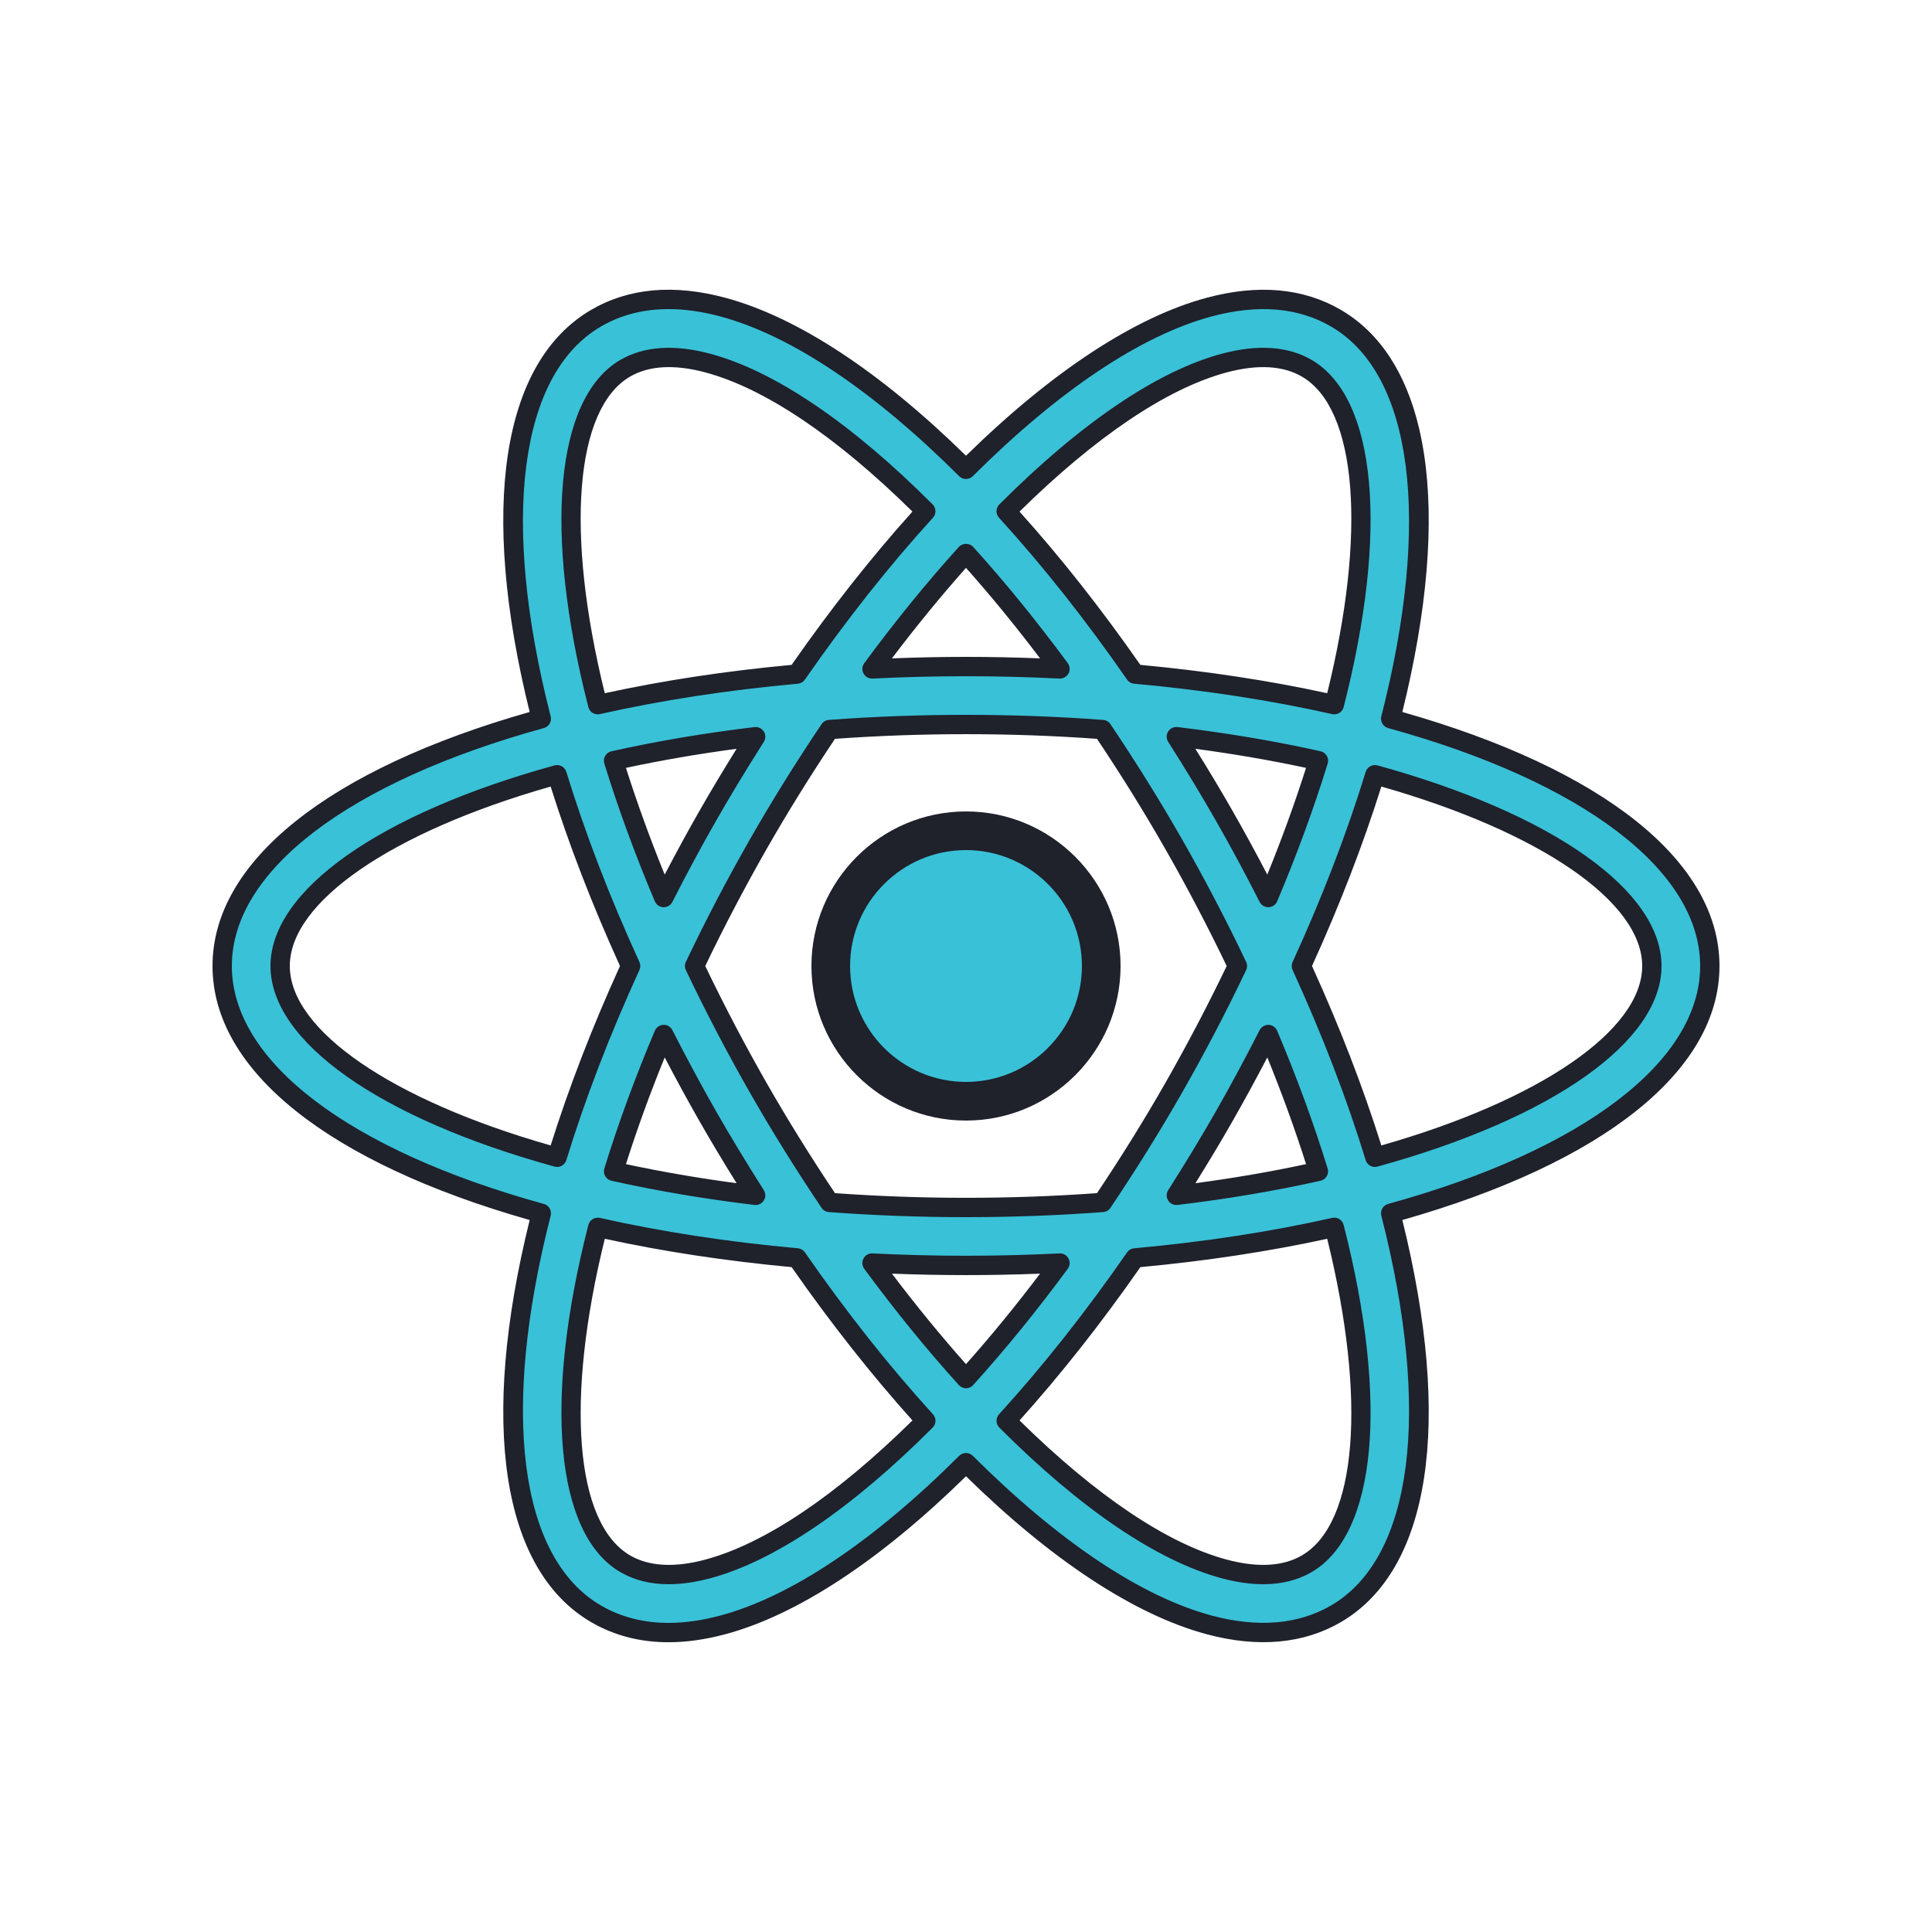
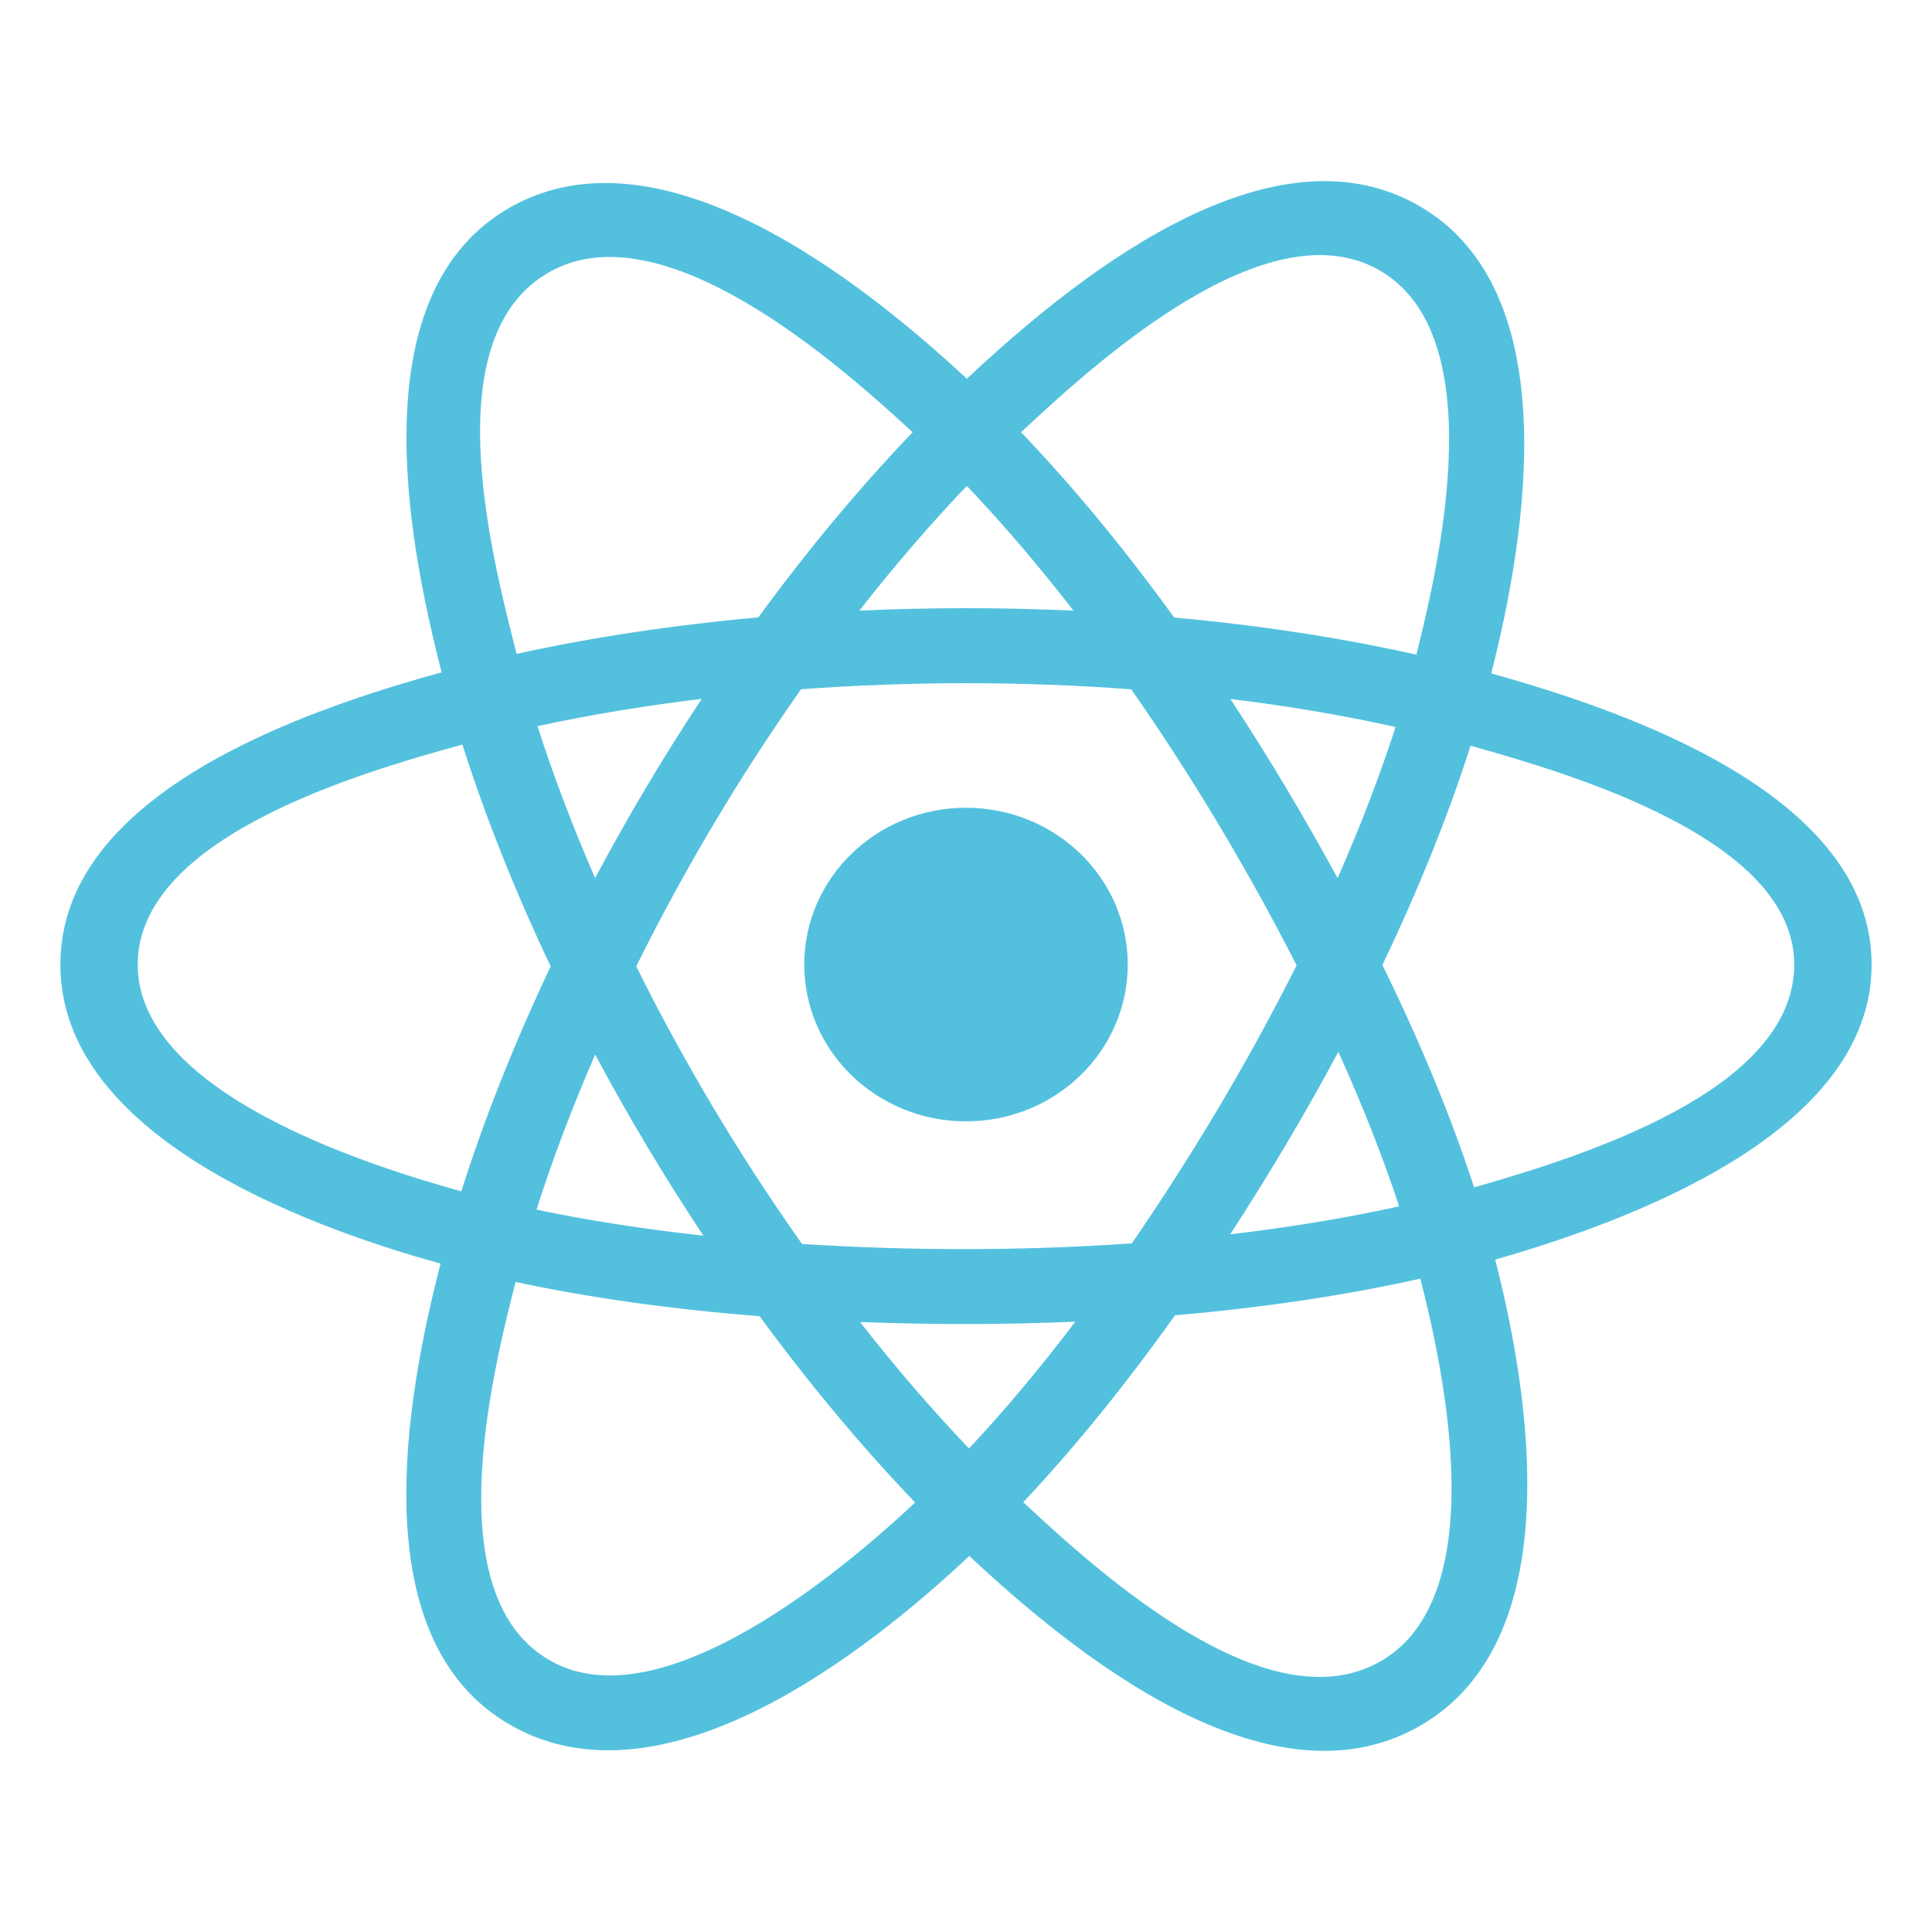
- <svg xmlns="http://www.w3.org/2000/svg" viewBox="0 0 100 100" width="480px" height="480px">
-   <circle cx="50" cy="50" r="7" fill="#39c1d7" />
-   <path fill="#1f212b" d="M50,58c-4.411,0-8-3.589-8-8s3.589-8,8-8s8,3.589,8,8S54.411,58,50,58z M50,44c-3.309,0-6,2.691-6,6 s2.691,6,6,6s6-2.691,6-6S53.309,44,50,44z" />
-   <path fill="#39c1d7" d="M88.5,50c0-5.376-6.474-10.029-16.518-12.798c2.582-10.096,1.787-18.035-2.827-20.729 c-1.82-1.063-4.028-1.257-6.562-0.579C58.775,16.916,54.4,19.904,50,24.293c-4.4-4.389-8.775-7.376-12.593-8.399 c-2.534-0.679-4.742-0.484-6.562,0.579c-4.614,2.694-5.409,10.632-2.827,20.729C17.974,39.971,11.5,44.624,11.5,50 s6.474,10.029,16.518,12.799c-2.582,10.096-1.787,18.035,2.827,20.729c1.112,0.649,2.368,0.976,3.756,0.975 c0.883,0,1.82-0.132,2.806-0.396c3.818-1.023,8.193-4.01,12.593-8.399c4.4,4.389,8.775,7.376,12.593,8.399 c0.986,0.264,1.923,0.396,2.806,0.396c1.388,0,2.644-0.325,3.756-0.975c4.614-2.694,5.408-10.633,2.827-20.729 C82.026,60.029,88.5,55.376,88.5,50z M63.369,18.791c0.725-0.193,1.397-0.291,2.016-0.291c0.86,0,1.616,0.188,2.257,0.563 c3.092,1.806,3.723,8.42,1.42,17.411c-3.173-0.714-6.635-1.251-10.314-1.583c-2.159-3.113-4.405-5.947-6.668-8.429 C56.098,22.435,60.04,19.683,63.369,18.791z M60.755,56.299c-1.179,2.066-2.42,4.045-3.693,5.939C54.802,62.407,52.446,62.5,50,62.5 s-4.802-0.093-7.061-0.262c-1.273-1.894-2.514-3.873-3.693-5.939c-1.219-2.136-2.313-4.24-3.293-6.298 c0.98-2.058,2.074-4.162,3.293-6.299c1.18-2.067,2.42-4.046,3.694-5.94C45.199,37.593,47.554,37.5,50,37.5s4.801,0.093,7.061,0.262 c1.273,1.894,2.514,3.874,3.694,5.94c1.219,2.136,2.313,4.24,3.293,6.299C63.068,52.059,61.974,54.163,60.755,56.299z M65.644,53.545c1.041,2.461,1.901,4.83,2.597,7.082c-2.275,0.507-4.731,0.93-7.354,1.243c0.842-1.326,1.672-2.682,2.473-4.085 C64.171,56.366,64.928,54.951,65.644,53.545z M50,71.357c-1.636-1.809-3.269-3.812-4.864-5.979C46.728,65.455,48.348,65.5,50,65.5 s3.272-0.045,4.864-0.122C53.269,67.544,51.636,69.547,50,71.357z M39.112,61.87c-2.622-0.313-5.079-0.736-7.354-1.243 c0.696-2.252,1.556-4.622,2.597-7.082c0.716,1.406,1.474,2.821,2.284,4.24C37.441,59.189,38.27,60.545,39.112,61.87z M34.356,46.456 c-1.041-2.461-1.902-4.831-2.597-7.084c2.275-0.507,4.732-0.93,7.355-1.243c-0.843,1.326-1.672,2.683-2.473,4.086 C35.829,43.635,35.072,45.05,34.356,46.456z M50,28.644c1.636,1.809,3.269,3.812,4.864,5.979C53.272,34.545,51.652,34.5,50,34.5 s-3.272,0.045-4.864,0.122C46.731,32.456,48.364,30.453,50,28.644z M63.36,42.216c-0.801-1.404-1.631-2.76-2.473-4.086 c2.623,0.313,5.079,0.736,7.355,1.243c-0.696,2.253-1.556,4.622-2.597,7.084C64.928,45.05,64.171,43.635,63.36,42.216z M32.358,19.063C33,18.688,33.754,18.5,34.615,18.5c0.618,0,1.292,0.098,2.016,0.291c3.329,0.892,7.271,3.643,11.289,7.67 c-2.263,2.482-4.509,5.317-6.668,8.429c-3.679,0.332-7.142,0.869-10.314,1.583C28.635,27.482,29.266,20.868,32.358,19.063z M14.5,50 c0-3.596,5.401-7.44,14.335-9.901c0.969,3.159,2.241,6.486,3.806,9.901c-1.565,3.415-2.837,6.742-3.806,9.901 C19.901,57.44,14.5,53.596,14.5,50z M36.631,81.209c-1.733,0.462-3.17,0.371-4.273-0.271c-3.092-1.806-3.722-8.42-1.42-17.411 c3.172,0.714,6.635,1.251,10.313,1.583c2.159,3.113,4.405,5.947,6.668,8.43C43.902,77.566,39.96,80.317,36.631,81.209z M67.642,80.938c-1.103,0.644-2.539,0.734-4.273,0.271c-3.329-0.892-7.271-3.643-11.289-7.67c2.263-2.482,4.509-5.317,6.668-8.43 c3.679-0.332,7.141-0.869,10.313-1.583C71.365,72.518,70.734,79.132,67.642,80.938z M71.165,59.901 c-0.969-3.159-2.241-6.486-3.806-9.901c1.565-3.415,2.837-6.743,3.806-9.901C80.099,42.56,85.5,46.404,85.5,50 S80.099,57.44,71.165,59.901z" />
-   <path fill="#1f212b" d="M34.595,85.002c-1.471,0-2.817-0.351-4.001-1.043c-4.632-2.705-5.783-10.276-3.178-20.811 C16.975,60.179,11,55.4,11,50s5.975-10.179,16.415-13.148c-2.604-10.535-1.453-18.106,3.179-20.811 c1.938-1.134,4.273-1.346,6.943-0.63c3.718,0.996,8.02,3.82,12.463,8.179c4.444-4.359,8.746-7.183,12.463-8.179 c2.669-0.714,5.005-0.502,6.944,0.63c4.631,2.705,5.782,10.276,3.178,20.811C83.025,39.821,89,44.6,89,50 s-5.975,10.179-16.415,13.148c2.604,10.535,1.454,18.105-3.178,20.811c-1.927,1.125-4.286,1.342-6.943,0.63 c-3.719-0.996-8.021-3.82-12.464-8.178c-4.443,4.358-8.745,7.183-12.463,8.178c-1.023,0.274-2.011,0.413-2.936,0.413 C34.599,85.002,34.597,85.002,34.595,85.002z M34.604,15.999c-1.301,0-2.474,0.302-3.507,0.906 c-4.224,2.467-5.194,10.008-2.595,20.173c0.067,0.264-0.089,0.534-0.352,0.606C18.038,40.472,12,45.077,12,50 s6.038,9.528,16.151,12.316c0.263,0.072,0.419,0.342,0.352,0.606c-2.6,10.165-1.63,17.707,2.594,20.173 c1.03,0.601,2.207,0.906,3.498,0.906c0.002,0,0.004,0,0.006,0c0.838,0,1.738-0.127,2.677-0.378c3.647-0.977,7.925-3.836,12.369-8.27 c0.195-0.194,0.511-0.194,0.706,0c4.444,4.433,8.722,7.292,12.369,8.27c2.394,0.639,4.485,0.461,6.181-0.528 c4.224-2.467,5.194-10.008,2.594-20.173c-0.067-0.264,0.089-0.534,0.352-0.606C81.962,59.528,88,54.923,88,50 s-6.038-9.528-16.151-12.316c-0.263-0.072-0.419-0.342-0.352-0.606c2.599-10.165,1.629-17.707-2.595-20.173 c-1.699-0.993-3.779-1.17-6.181-0.528c-3.647,0.977-7.924,3.836-12.369,8.27c-0.195,0.194-0.511,0.194-0.706,0 c-4.445-4.434-8.722-7.293-12.369-8.27C36.336,16.125,35.444,15.999,34.604,15.999z M65.386,81.999 c-0.663,0-1.379-0.102-2.146-0.307c-3.331-0.893-7.312-3.589-11.514-7.8c-0.188-0.189-0.195-0.493-0.016-0.69 c2.265-2.484,4.494-5.303,6.627-8.378c0.084-0.122,0.218-0.2,0.366-0.213c3.612-0.326,7.06-0.855,10.249-1.573 c0.261-0.059,0.527,0.101,0.594,0.364c2.336,9.123,1.703,16.008-1.652,17.967l0,0C67.175,81.789,66.336,81.999,65.386,81.999z M52.771,73.521c3.951,3.894,7.653,6.381,10.727,7.205c1.599,0.427,2.909,0.353,3.892-0.22l0,0 c2.855-1.668,3.357-8.073,1.306-16.387c-3.028,0.659-6.277,1.152-9.67,1.467C57.01,68.478,54.908,71.144,52.771,73.521z M34.614,81.999c-0.95,0-1.789-0.21-2.508-0.629c-3.355-1.96-3.989-8.845-1.652-17.968c0.067-0.262,0.333-0.419,0.594-0.364 c3.188,0.718,6.636,1.247,10.249,1.573c0.147,0.013,0.282,0.091,0.366,0.213c2.133,3.075,4.362,5.894,6.627,8.378 c0.18,0.197,0.173,0.501-0.016,0.69c-4.202,4.21-8.183,6.907-11.513,7.8h0C35.993,81.896,35.276,81.999,34.614,81.999z M31.304,64.119c-2.051,8.313-1.549,14.719,1.306,16.387c0.982,0.572,2.292,0.647,3.892,0.22l0,0 c3.074-0.824,6.776-3.312,10.727-7.205c-2.136-2.377-4.238-5.043-6.254-7.935C37.582,65.271,34.332,64.778,31.304,64.119z M50,71.856c-0.141,0-0.276-0.06-0.371-0.165c-1.663-1.839-3.31-3.864-4.896-6.018c-0.114-0.155-0.129-0.363-0.038-0.533 c0.091-0.17,0.261-0.274,0.465-0.263c3.306,0.161,6.374,0.161,9.68,0c0.2-0.012,0.374,0.093,0.465,0.263 c0.091,0.17,0.077,0.377-0.038,0.533c-1.586,2.153-3.233,4.178-4.896,6.018C50.276,71.796,50.141,71.856,50,71.856z M46.167,65.924 c1.251,1.655,2.537,3.226,3.833,4.684c1.297-1.458,2.582-3.028,3.833-4.684C51.221,66.024,48.779,66.024,46.167,65.924z M50,63 c-2.369,0-4.757-0.088-7.099-0.263c-0.153-0.011-0.292-0.092-0.378-0.22c-1.337-1.989-2.586-3.998-3.712-5.97 c-1.18-2.068-2.294-4.198-3.31-6.332c-0.065-0.136-0.065-0.294,0-0.43c1.016-2.134,2.13-4.264,3.31-6.332 c1.125-1.97,2.374-3.979,3.713-5.971c0.085-0.127,0.225-0.208,0.378-0.22c4.684-0.35,9.513-0.35,14.196,0 c0.153,0.011,0.292,0.092,0.378,0.22c1.339,1.992,2.588,4.001,3.713,5.971c1.18,2.068,2.294,4.198,3.31,6.332 c0.065,0.136,0.065,0.294,0,0.43c-1.016,2.134-2.13,4.264-3.31,6.332l0,0c-1.126,1.972-2.375,3.981-3.712,5.97 c-0.085,0.127-0.225,0.208-0.378,0.22C54.757,62.912,52.369,63,50,63z M43.218,61.757c4.479,0.322,9.085,0.322,13.563,0 c1.273-1.903,2.463-3.822,3.539-5.707c1.128-1.977,2.195-4.011,3.173-6.05c-0.978-2.039-2.045-4.074-3.173-6.05 c-1.075-1.883-2.265-3.802-3.54-5.708c-4.479-0.322-9.084-0.322-13.563,0c-1.274,1.906-2.465,3.825-3.54,5.708 c-1.128,1.977-2.195,4.011-3.173,6.05c0.978,2.039,2.045,4.074,3.173,6.05C40.755,57.936,41.945,59.854,43.218,61.757z M60.888,62.371c-0.17,0-0.331-0.087-0.423-0.233c-0.103-0.164-0.102-0.372,0.001-0.535c0.928-1.461,1.733-2.791,2.46-4.065 c0.764-1.338,1.528-2.758,2.273-4.219c0.088-0.173,0.273-0.276,0.463-0.272c0.194,0.007,0.367,0.125,0.443,0.305 c1.015,2.399,1.894,4.798,2.614,7.129c0.042,0.133,0.025,0.278-0.045,0.398c-0.07,0.121-0.188,0.207-0.324,0.237 c-2.35,0.525-4.841,0.946-7.403,1.252C60.927,62.37,60.907,62.371,60.888,62.371z M65.596,54.731 c-0.594,1.138-1.198,2.245-1.801,3.302c-0.583,1.022-1.216,2.079-1.92,3.209c1.97-0.262,3.89-0.593,5.727-0.987 C67.025,58.441,66.353,56.59,65.596,54.731z M39.112,62.371c-0.02,0-0.04-0.001-0.06-0.003C36.491,62.061,34,61.64,31.65,61.115 c-0.136-0.03-0.253-0.116-0.324-0.237c-0.07-0.121-0.086-0.265-0.045-0.398c0.72-2.332,1.599-4.73,2.614-7.129 c0.076-0.179,0.249-0.298,0.443-0.305c0.182-0.019,0.375,0.099,0.463,0.272c0.745,1.461,1.509,2.881,2.273,4.219 c0.728,1.274,1.533,2.604,2.46,4.065c0.104,0.163,0.104,0.371,0.001,0.535C39.443,62.284,39.283,62.371,39.112,62.371z M32.399,60.255c1.837,0.394,3.757,0.725,5.727,0.987c-0.705-1.13-1.337-2.187-1.92-3.209c-0.604-1.057-1.207-2.165-1.801-3.302 C33.647,56.59,32.975,58.441,32.399,60.255z M71.165,60.401c-0.215,0-0.412-0.139-0.478-0.354c-0.975-3.179-2.248-6.489-3.782-9.838 c-0.061-0.132-0.061-0.285,0-0.417c1.534-3.349,2.807-6.66,3.783-9.84c0.08-0.259,0.354-0.404,0.611-0.335 C80.367,42.116,86,46.094,86,50s-5.634,7.884-14.703,10.383C71.253,60.395,71.208,60.401,71.165,60.401z M67.909,50 c1.436,3.155,2.643,6.277,3.589,9.288C79.717,56.945,85,53.322,85,50s-5.283-6.945-13.502-9.288 C70.551,43.724,69.344,46.846,67.909,50z M28.835,60.401c-0.044,0-0.088-0.006-0.133-0.018C19.634,57.884,14,53.906,14,50 s5.633-7.884,14.702-10.383c0.258-0.069,0.531,0.076,0.611,0.335c0.976,3.18,2.249,6.491,3.783,9.84 c0.061,0.132,0.061,0.284,0,0.417c-1.535,3.35-2.807,6.66-3.782,9.838C29.248,60.262,29.05,60.401,28.835,60.401z M28.502,40.712 C20.283,43.055,15,46.678,15,50s5.283,6.945,13.502,9.288c0.947-3.011,2.153-6.132,3.589-9.288 C30.656,46.846,29.449,43.724,28.502,40.712z M65.645,46.957c-0.188,0-0.36-0.105-0.446-0.273c-0.757-1.488-1.501-2.869-2.272-4.22 l0,0c-0.726-1.272-1.531-2.602-2.461-4.066c-0.104-0.163-0.104-0.371-0.001-0.535c0.103-0.163,0.287-0.253,0.483-0.23 c2.563,0.307,5.054,0.728,7.404,1.252c0.136,0.03,0.253,0.116,0.324,0.237c0.07,0.121,0.086,0.265,0.045,0.398 c-0.721,2.336-1.601,4.735-2.614,7.131c-0.076,0.179-0.249,0.298-0.443,0.305C65.656,46.957,65.65,46.957,65.645,46.957z M63.794,41.968c0.611,1.07,1.205,2.158,1.801,3.302c0.756-1.856,1.428-3.709,2.005-5.525c-1.837-0.394-3.757-0.725-5.728-0.987 C62.58,39.89,63.212,40.947,63.794,41.968L63.794,41.968z M34.355,46.957c-0.006,0-0.012,0-0.018,0 c-0.194-0.007-0.367-0.125-0.443-0.305c-1.013-2.396-1.893-4.795-2.614-7.131c-0.042-0.133-0.025-0.278,0.045-0.398 c0.07-0.121,0.188-0.207,0.324-0.237c2.35-0.525,4.841-0.946,7.404-1.252c0.195-0.02,0.38,0.067,0.483,0.23 c0.103,0.164,0.102,0.372-0.001,0.535c-0.93,1.464-1.735,2.794-2.461,4.066c-0.771,1.351-1.515,2.731-2.272,4.22 C34.715,46.852,34.543,46.957,34.355,46.957z M32.399,39.745c0.577,1.816,1.25,3.669,2.005,5.525 c0.597-1.144,1.19-2.232,1.801-3.302c0.583-1.021,1.215-2.078,1.921-3.21C36.156,39.02,34.236,39.351,32.399,39.745z M69.063,36.974 c-0.037,0-0.073-0.004-0.11-0.012c-3.188-0.718-6.637-1.247-10.25-1.573c-0.147-0.013-0.282-0.091-0.366-0.213 c-2.133-3.076-4.363-5.894-6.627-8.377c-0.18-0.197-0.173-0.501,0.016-0.69c4.201-4.21,8.183-6.908,11.514-7.8h0 c1.869-0.5,3.438-0.387,4.654,0.322c3.355,1.96,3.989,8.845,1.653,17.968C69.489,36.823,69.287,36.974,69.063,36.974z M59.025,34.414c3.393,0.315,6.643,0.808,9.671,1.467c2.051-8.313,1.549-14.719-1.307-16.387c-0.979-0.571-2.291-0.646-3.891-0.22 c-3.074,0.824-6.777,3.312-10.728,7.206C54.907,28.855,57.009,31.521,59.025,34.414z M30.937,36.974 c-0.224,0-0.426-0.151-0.484-0.376c-2.336-9.123-1.703-16.007,1.652-17.967c0,0,0,0,0.001,0c1.216-0.709,2.787-0.822,4.653-0.322 c3.332,0.893,7.313,3.59,11.514,7.8c0.188,0.189,0.195,0.493,0.016,0.69c-2.264,2.483-4.494,5.302-6.627,8.377 c-0.084,0.122-0.218,0.2-0.366,0.213c-3.612,0.326-7.061,0.855-10.25,1.573C31.01,36.97,30.974,36.974,30.937,36.974z M32.61,19.494 c-2.855,1.668-3.357,8.074-1.307,16.387c3.028-0.659,6.278-1.152,9.671-1.467c2.017-2.893,4.118-5.559,6.254-7.935 c-3.951-3.894-7.653-6.382-10.728-7.206C34.907,18.848,33.593,18.922,32.61,19.494L32.61,19.494z M54.864,35.122 c-0.008,0-0.016,0-0.024,0c-3.306-0.161-6.373-0.161-9.679,0c-0.206,0.005-0.374-0.094-0.465-0.263 c-0.091-0.17-0.077-0.377,0.038-0.533c1.587-2.155,3.234-4.18,4.896-6.018c0.19-0.209,0.552-0.209,0.742,0 c1.661,1.837,3.308,3.862,4.896,6.018c0.114,0.155,0.129,0.363,0.038,0.533C55.217,35.021,55.047,35.122,54.864,35.122z M50,34 c1.242,0,2.527,0.026,3.833,0.077c-1.252-1.657-2.538-3.228-3.833-4.684c-1.295,1.457-2.581,3.027-3.833,4.684 C47.473,34.026,48.758,34,50,34z" />
+ <svg xmlns="http://www.w3.org/2000/svg" width="800px" height="800px" viewBox="0 0 32 32" fill="none">
+   <path d="M18.679 15.976C18.679 14.541 17.48 13.379 16 13.379C14.521 13.379 13.321 14.541 13.321 15.976C13.321 17.41 14.521 18.573 16 18.573C17.48 18.573 18.679 17.41 18.679 15.976Z" fill="#53C1DE" />
+   <path fill-rule="evenodd" clip-rule="evenodd" d="M24.7 11.154C25.266 8.925 25.977 4.791 23.47 3.39C20.975 1.995 17.728 4.668 16.014 6.273C14.304 4.684 10.966 2.022 8.462 3.428C5.968 4.828 6.737 8.893 7.315 11.136C4.988 11.776 1 13.156 1 15.976C1 18.787 4.984 20.289 7.297 20.929C6.717 23.184 5.986 27.191 8.483 28.588C10.997 29.993 14.325 27.395 16.055 25.772C17.781 27.386 20.997 30.002 23.492 28.601C25.996 27.196 25.344 23.118 24.765 20.863C27.007 20.221 31 18.752 31 15.976C31 13.184 26.99 11.792 24.7 11.154ZM24.416 19.667C24.037 18.502 23.524 17.262 22.897 15.982C23.495 14.732 23.988 13.509 24.357 12.351C26.036 12.823 29.718 13.901 29.718 15.976C29.718 18.07 26.185 19.159 24.416 19.667ZM22.85 27.526C20.988 28.571 18.222 26.07 16.948 24.881C17.793 23.984 18.638 22.942 19.462 21.785C20.913 21.66 22.283 21.456 23.526 21.178C23.933 22.773 24.72 26.476 22.85 27.526ZM9.124 27.511C7.261 26.47 8.113 22.895 8.54 21.233C9.768 21.497 11.129 21.686 12.582 21.801C13.412 22.933 14.282 23.974 15.158 24.886C14.075 25.901 10.995 28.557 9.124 27.511ZM2.281 15.976C2.281 13.874 5.942 12.803 7.659 12.333C8.035 13.517 8.527 14.754 9.121 16.006C8.519 17.277 8.02 18.534 7.641 19.732C6.004 19.278 2.281 18.079 2.281 15.976ZM9.104 4.504C10.973 3.454 13.875 6.01 15.116 7.16C14.244 8.068 13.383 9.101 12.56 10.226C11.149 10.353 9.799 10.557 8.557 10.83C8.091 9.021 7.236 5.552 9.104 4.504ZM20.379 11.577C21.337 11.694 22.254 11.85 23.115 12.041C22.856 12.844 22.534 13.684 22.154 14.545C21.604 13.533 21.014 12.542 20.379 11.577ZM16.014 8.048C16.605 8.669 17.197 9.362 17.78 10.114C16.599 10.06 15.415 10.06 14.234 10.114C14.817 9.368 15.414 8.676 16.014 8.048ZM9.857 14.544C9.483 13.686 9.164 12.842 8.903 12.027C9.759 11.842 10.672 11.69 11.623 11.575C10.987 12.537 10.397 13.528 9.857 14.544ZM11.65 20.466C10.668 20.359 9.741 20.215 8.886 20.035C9.15 19.206 9.477 18.343 9.858 17.467C10.406 18.493 11.005 19.494 11.65 20.466ZM16.05 23.991C15.442 23.356 14.836 22.653 14.245 21.897C15.433 21.942 16.623 21.942 17.811 21.891C17.227 22.661 16.637 23.365 16.05 23.991ZM22.167 17.422C22.568 18.308 22.906 19.166 23.174 19.981C22.304 20.173 21.365 20.328 20.376 20.444C21.015 19.461 21.615 18.454 22.167 17.422ZM18.747 20.594C16.93 20.72 15.102 20.719 13.284 20.604C12.251 19.142 11.331 17.603 10.538 16.006C11.328 14.412 12.24 12.876 13.268 11.416C15.088 11.283 16.918 11.282 18.737 11.417C19.756 12.877 20.668 14.409 21.476 15.988C20.677 17.581 19.759 19.12 18.747 20.594ZM22.83 4.467C24.701 5.513 23.868 9.227 23.459 10.843C22.215 10.564 20.863 10.357 19.448 10.228C18.624 9.09 17.77 8.055 16.912 7.159C18.169 5.984 20.978 3.431 22.83 4.467Z" fill="#53C1DE" />
</svg>
